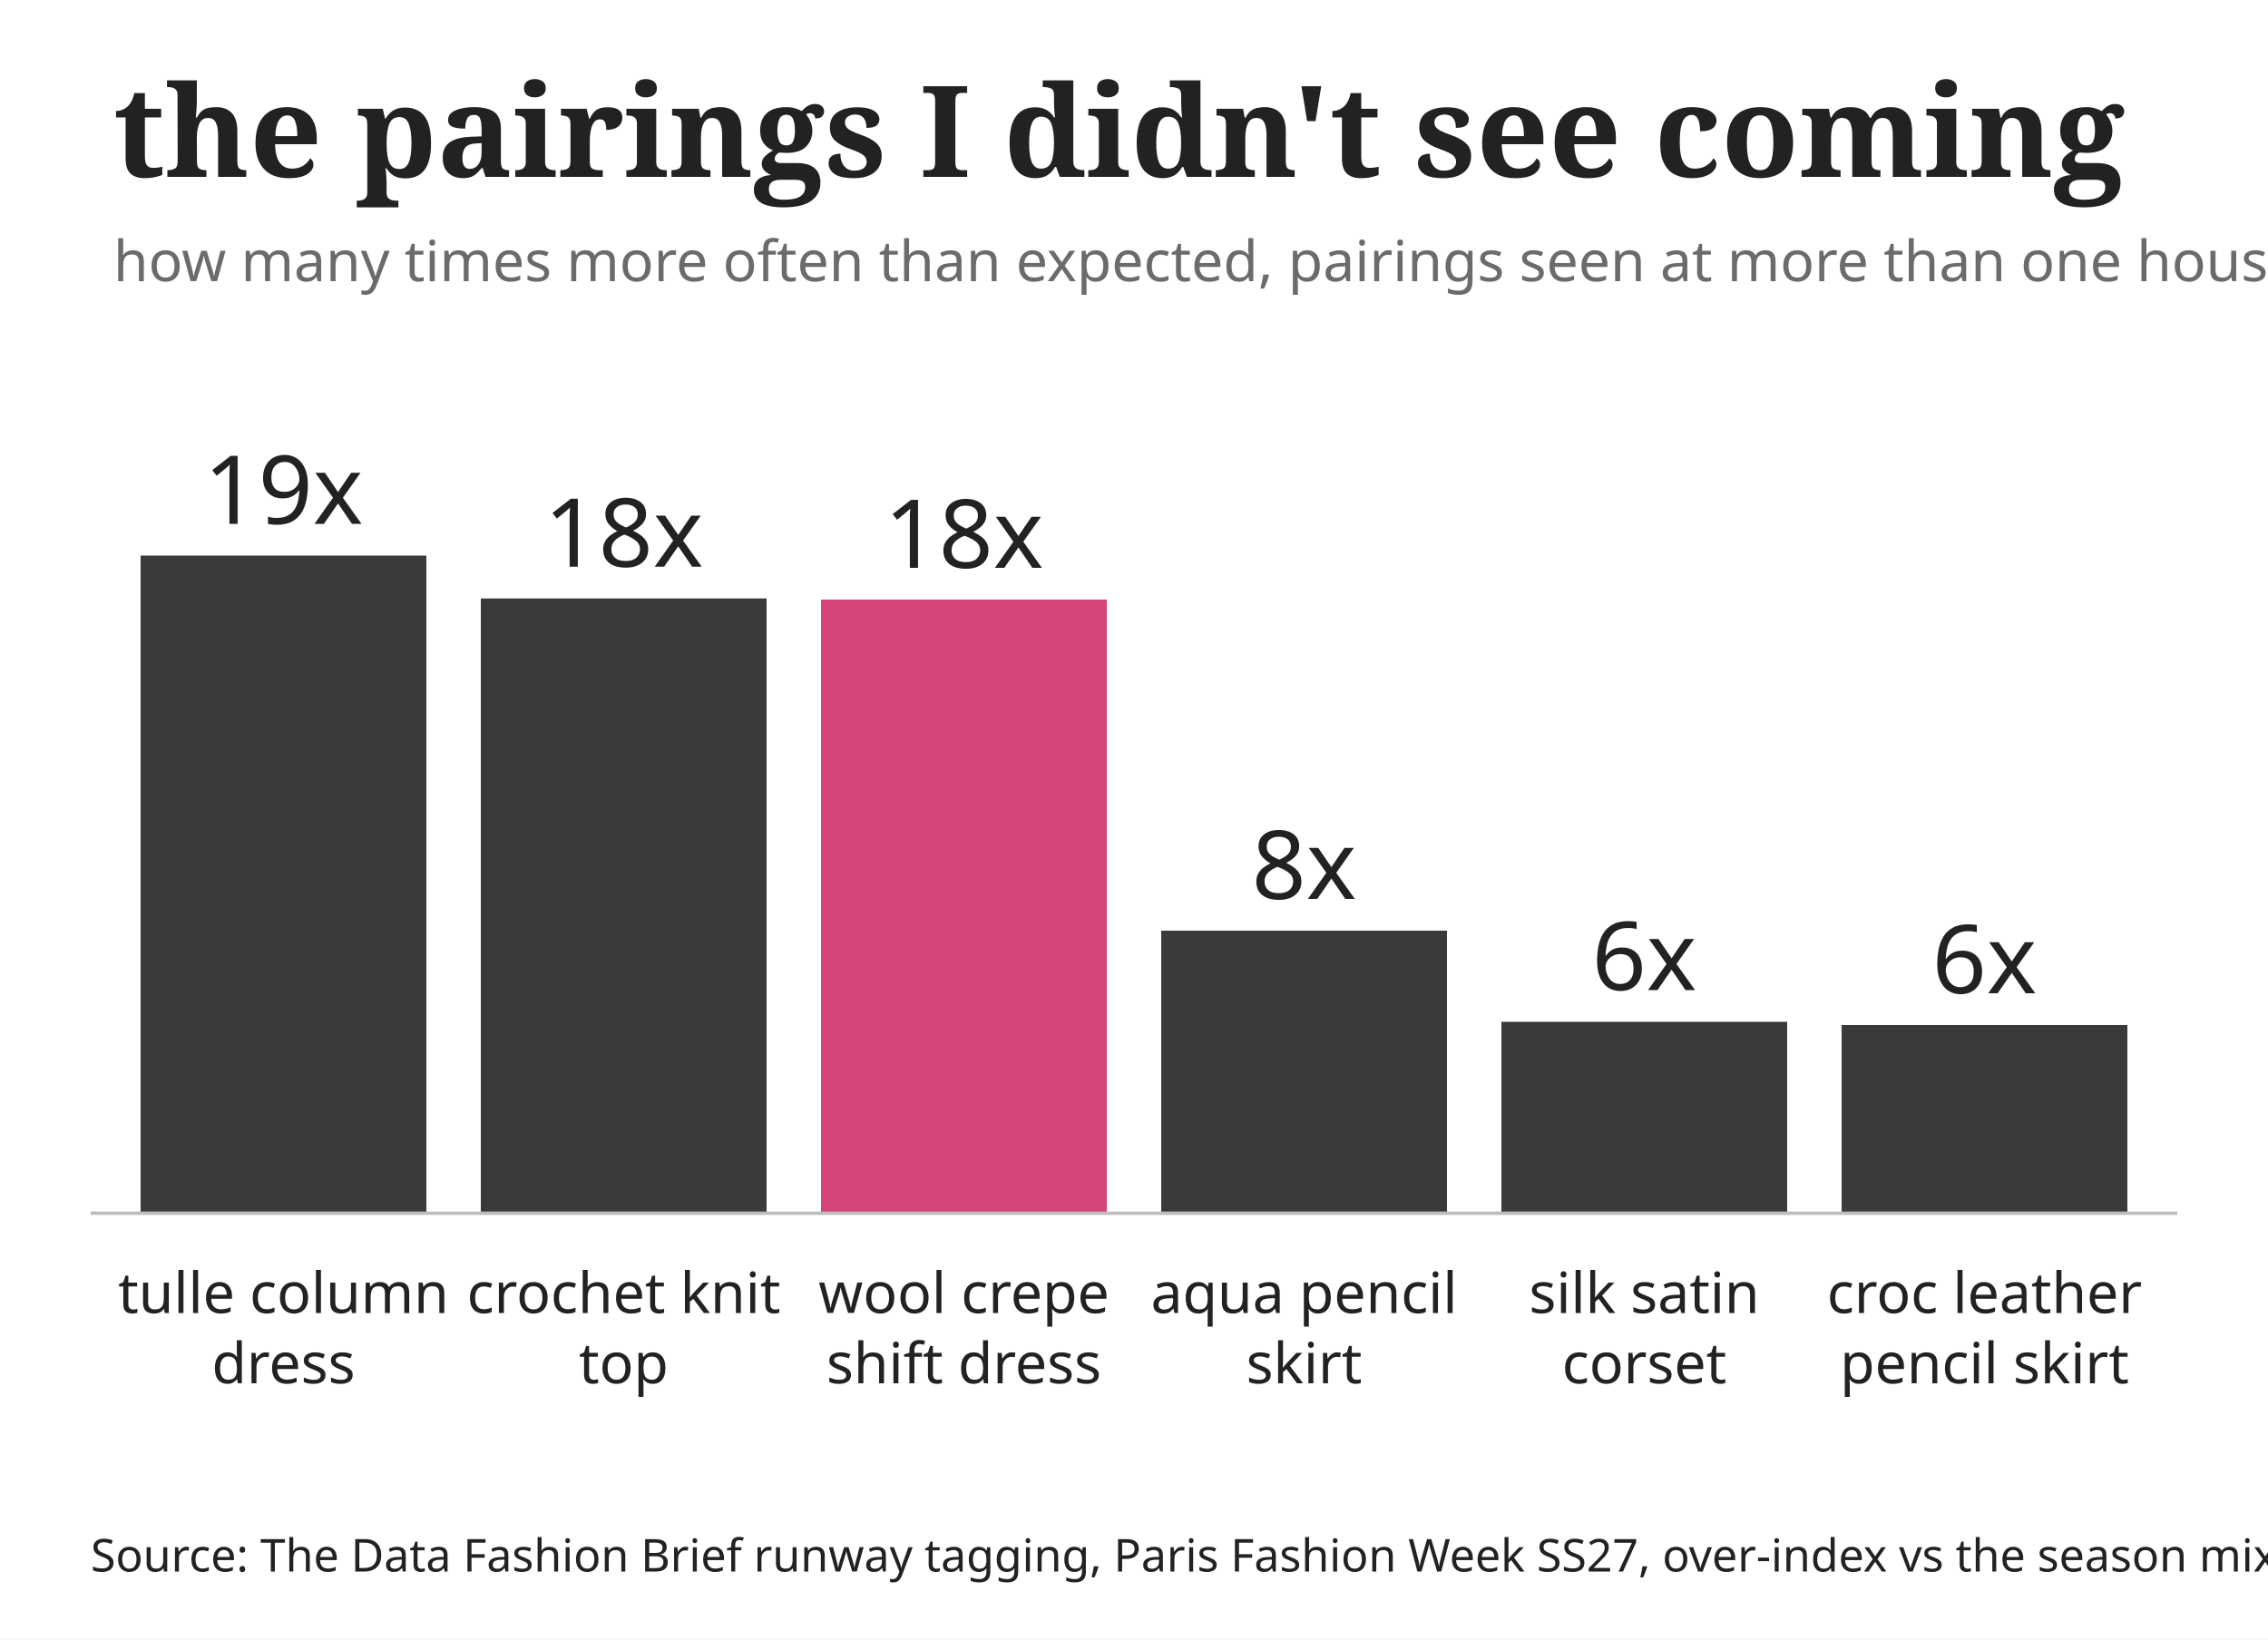
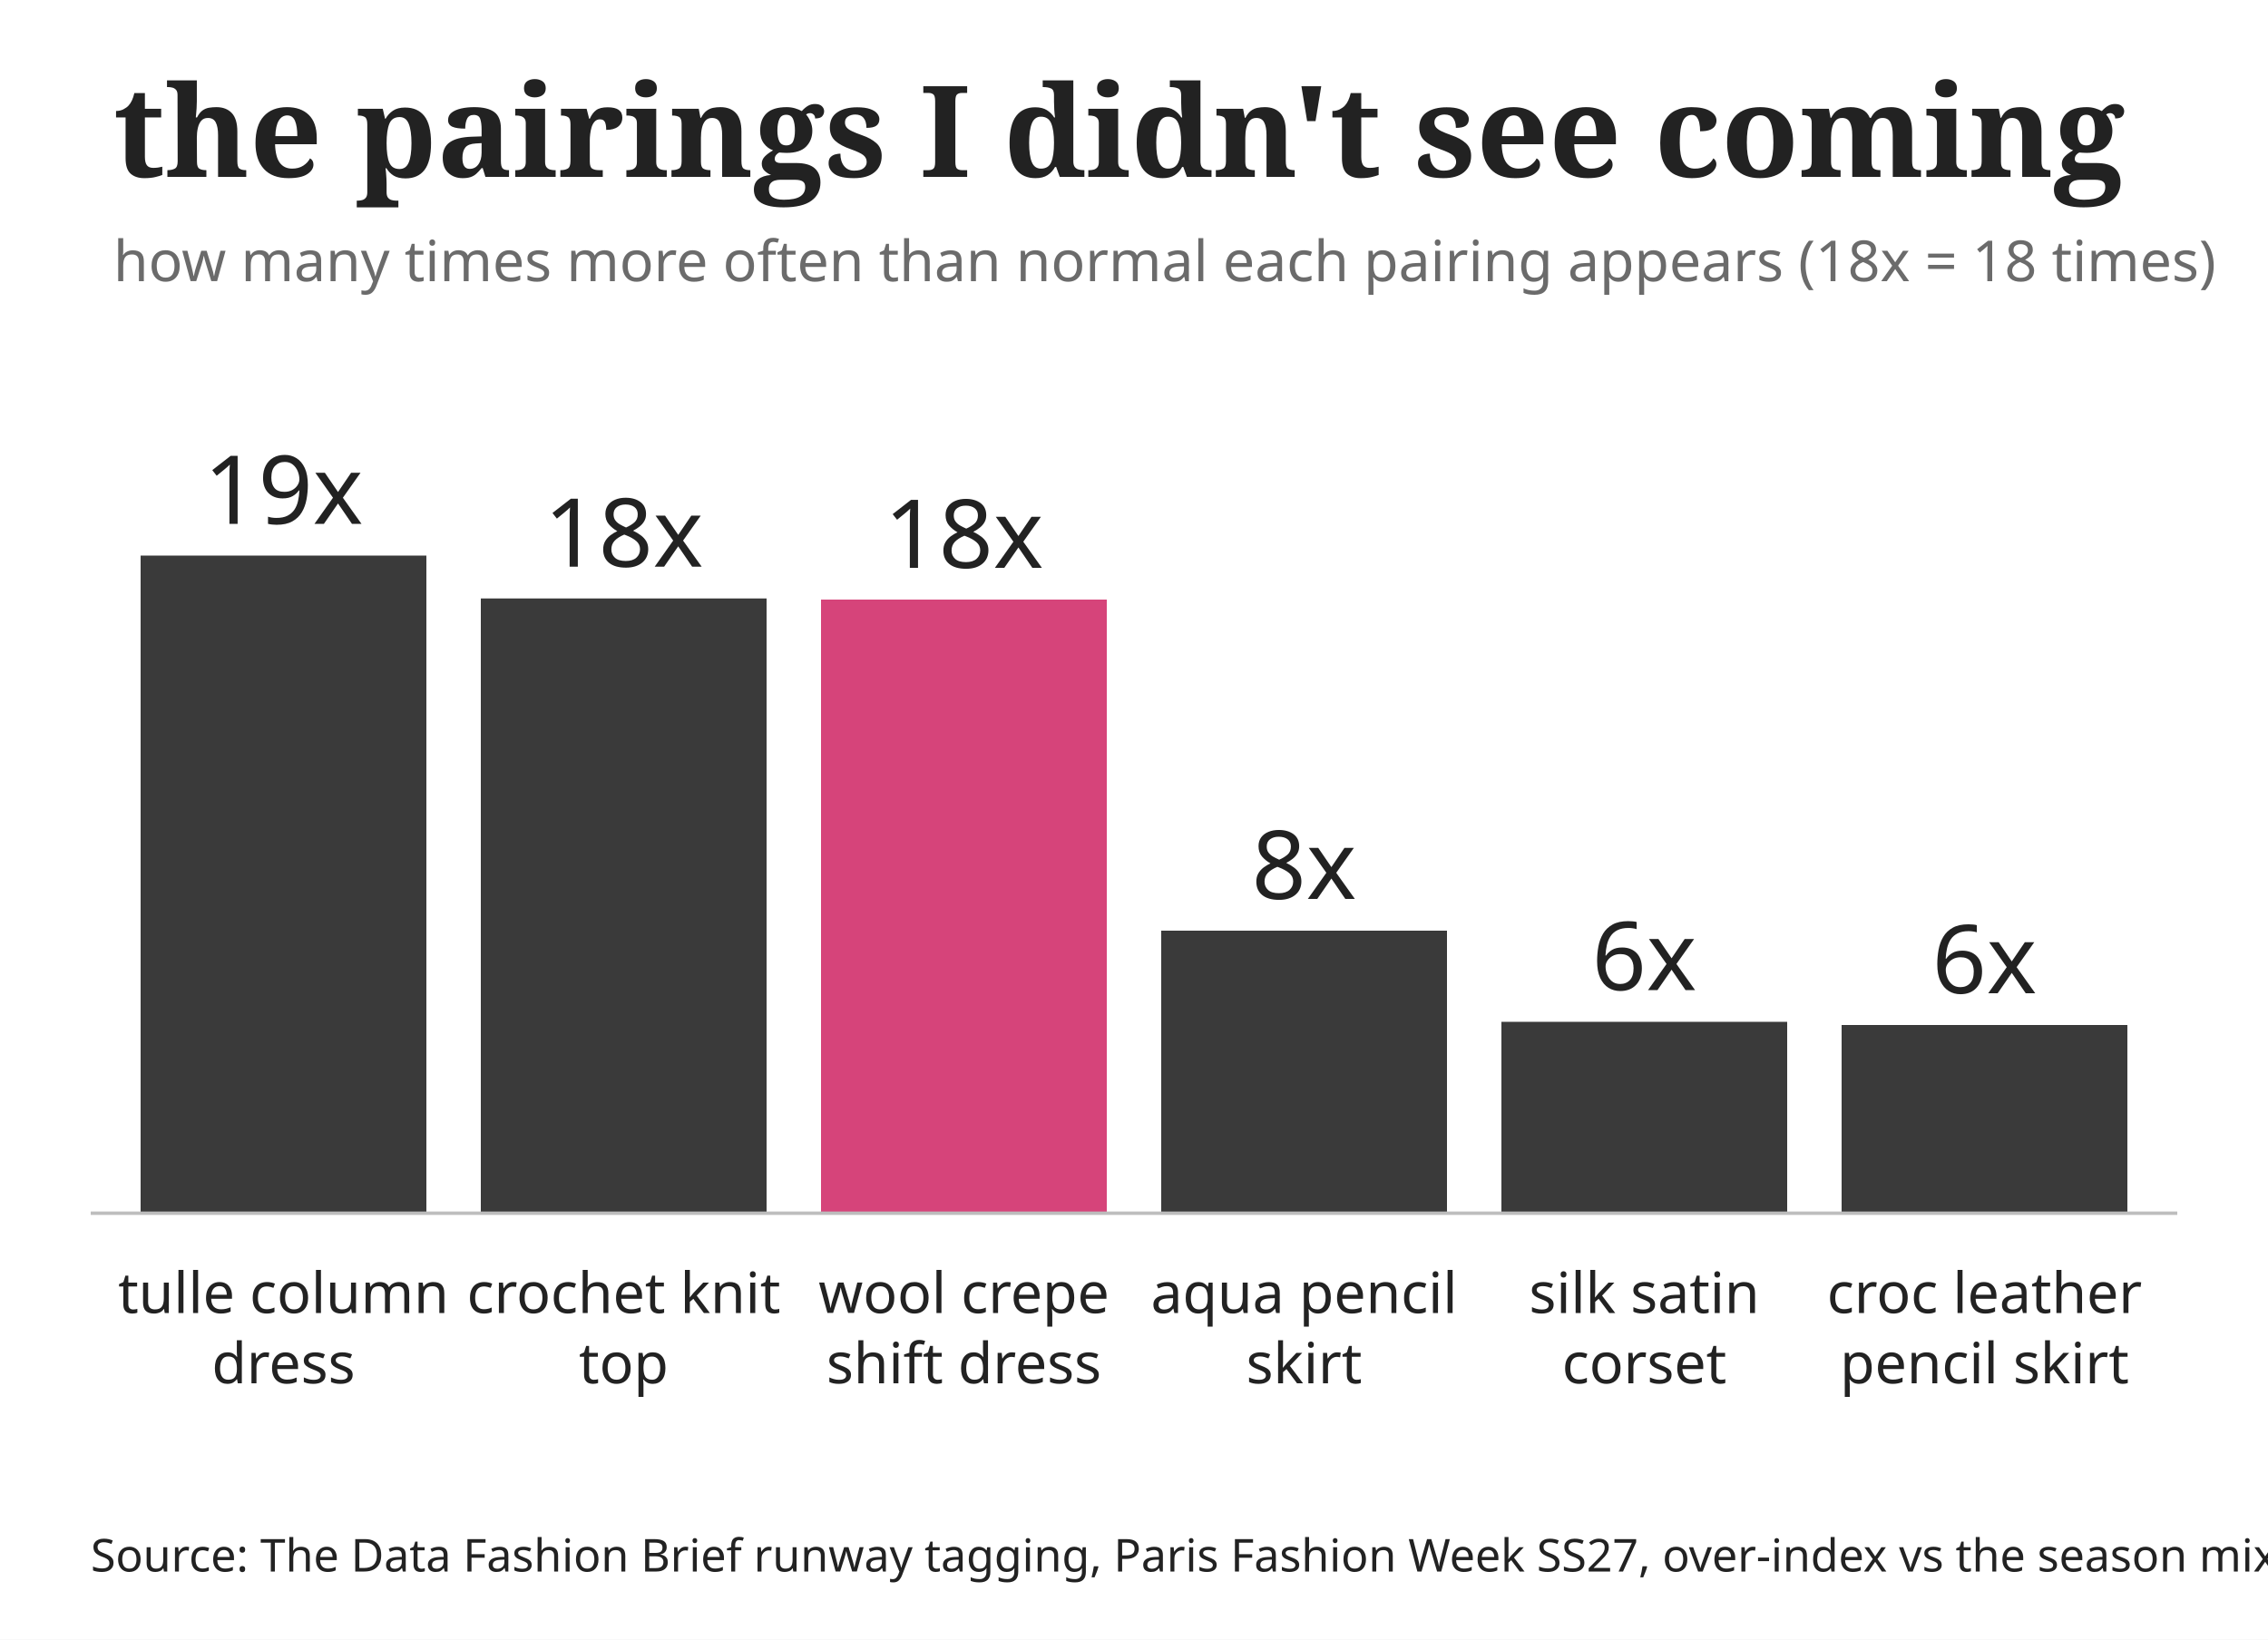
<svg xmlns="http://www.w3.org/2000/svg" viewBox="0 0 1000 723" width="1000" height="723">
  <rect width="1000" height="723" fill="#FFFFFF" />
  <text x="50" y="78" font-family="'Playfair Display', Georgia, serif" font-weight="700" font-size="56" fill="#222222">the pairings I didn't see coming</text>
-   <text x="50" y="124" font-family="'Century Gothic', 'Questrial', 'Avenir', sans-serif" font-size="25" fill="#6B6B6B">how many times more often than expected, pairings seen at more than one house</text>
+   <text x="50" y="124" font-family="'Century Gothic', 'Questrial', 'Avenir', sans-serif" font-size="25" fill="#6B6B6B">how many times more often than normal each pairing appears (18x = 18 times)</text>
  <rect x="62.0" y="245.0" width="126.0" height="290.0" fill="#3A3A3A" />
  <text x="125.0" y="231.0" text-anchor="middle" font-family="'Century Gothic', 'Questrial', 'Avenir', sans-serif" font-size="42" fill="#222222">19x</text>
  <text x="125.0" y="579" text-anchor="middle" font-family="'Century Gothic', 'Questrial', 'Avenir', sans-serif" font-size="25" fill="#222222">tulle column</text>
  <text x="125.0" y="610" text-anchor="middle" font-family="'Century Gothic', 'Questrial', 'Avenir', sans-serif" font-size="25" fill="#222222">dress</text>
  <rect x="212.0" y="263.9" width="126.0" height="271.1" fill="#3A3A3A" />
  <text x="275.0" y="249.9" text-anchor="middle" font-family="'Century Gothic', 'Questrial', 'Avenir', sans-serif" font-size="42" fill="#222222">18x</text>
  <text x="275.0" y="579" text-anchor="middle" font-family="'Century Gothic', 'Questrial', 'Avenir', sans-serif" font-size="25" fill="#222222">crochet knit</text>
  <text x="275.0" y="610" text-anchor="middle" font-family="'Century Gothic', 'Questrial', 'Avenir', sans-serif" font-size="25" fill="#222222">top</text>
  <rect x="362.0" y="264.4" width="126.0" height="270.6" fill="#D6447A" />
  <text x="425.0" y="250.4" text-anchor="middle" font-family="'Century Gothic', 'Questrial', 'Avenir', sans-serif" font-size="42" fill="#222222">18x</text>
  <text x="425.0" y="579" text-anchor="middle" font-family="'Century Gothic', 'Questrial', 'Avenir', sans-serif" font-size="25" fill="#222222">wool crepe</text>
  <text x="425.0" y="610" text-anchor="middle" font-family="'Century Gothic', 'Questrial', 'Avenir', sans-serif" font-size="25" fill="#222222">shift dress</text>
  <rect x="512.0" y="410.4" width="126.0" height="124.6" fill="#3A3A3A" />
  <text x="575.0" y="396.4" text-anchor="middle" font-family="'Century Gothic', 'Questrial', 'Avenir', sans-serif" font-size="42" fill="#222222">8x</text>
  <text x="575.0" y="579" text-anchor="middle" font-family="'Century Gothic', 'Questrial', 'Avenir', sans-serif" font-size="25" fill="#222222">aqua pencil</text>
  <text x="575.0" y="610" text-anchor="middle" font-family="'Century Gothic', 'Questrial', 'Avenir', sans-serif" font-size="25" fill="#222222">skirt</text>
  <rect x="662.0" y="450.6" width="126.0" height="84.4" fill="#3A3A3A" />
  <text x="725.0" y="436.6" text-anchor="middle" font-family="'Century Gothic', 'Questrial', 'Avenir', sans-serif" font-size="42" fill="#222222">6x</text>
  <text x="725.0" y="579" text-anchor="middle" font-family="'Century Gothic', 'Questrial', 'Avenir', sans-serif" font-size="25" fill="#222222">silk satin</text>
  <text x="725.0" y="610" text-anchor="middle" font-family="'Century Gothic', 'Questrial', 'Avenir', sans-serif" font-size="25" fill="#222222">corset</text>
  <rect x="812.0" y="452.0" width="126.0" height="83.0" fill="#3A3A3A" />
  <text x="875.0" y="438.0" text-anchor="middle" font-family="'Century Gothic', 'Questrial', 'Avenir', sans-serif" font-size="42" fill="#222222">6x</text>
  <text x="875.0" y="579" text-anchor="middle" font-family="'Century Gothic', 'Questrial', 'Avenir', sans-serif" font-size="25" fill="#222222">croc leather</text>
  <text x="875.0" y="610" text-anchor="middle" font-family="'Century Gothic', 'Questrial', 'Avenir', sans-serif" font-size="25" fill="#222222">pencil skirt</text>
  <line x1="40.0" y1="535" x2="960.0" y2="535" stroke="#BDBDBD" stroke-width="1.5" />
  <text x="40" y="693" font-family="'Century Gothic', 'Questrial', 'Avenir', sans-serif" font-size="20" fill="#222222">Source: The Data Fashion Brief runway tagging, Paris Fashion Week SS27, over-index vs the season mix</text>
</svg>
